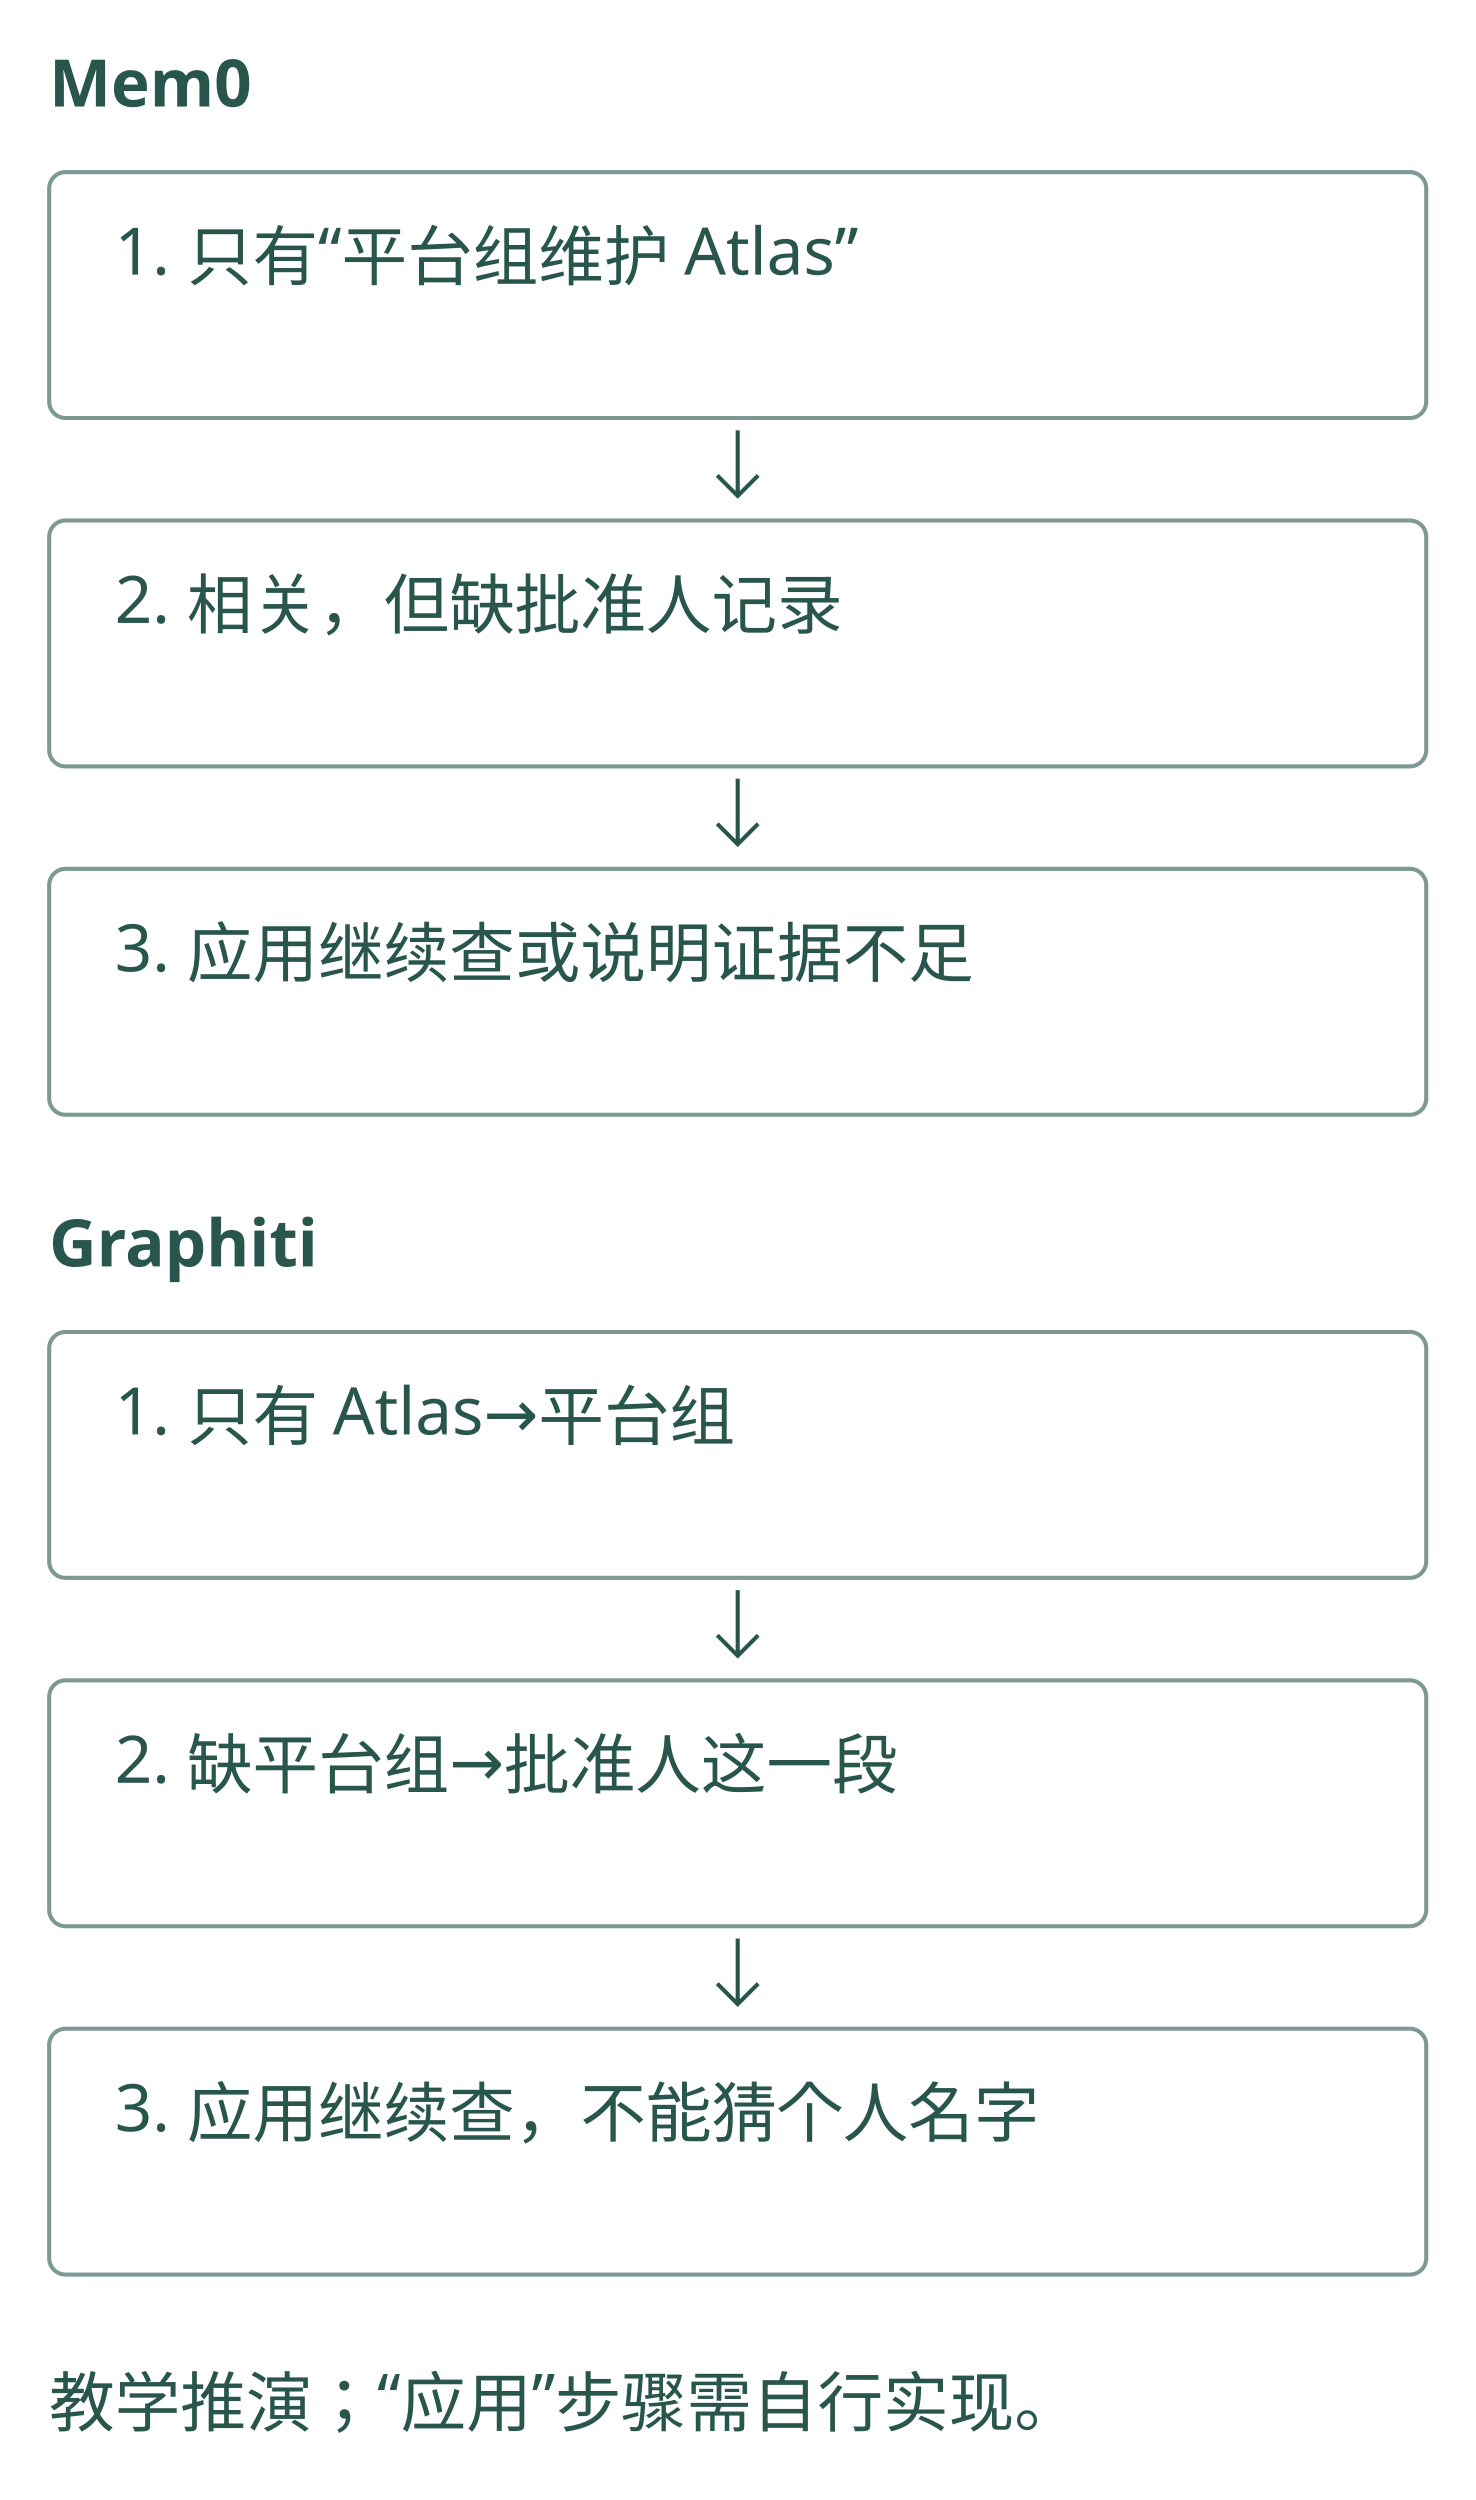
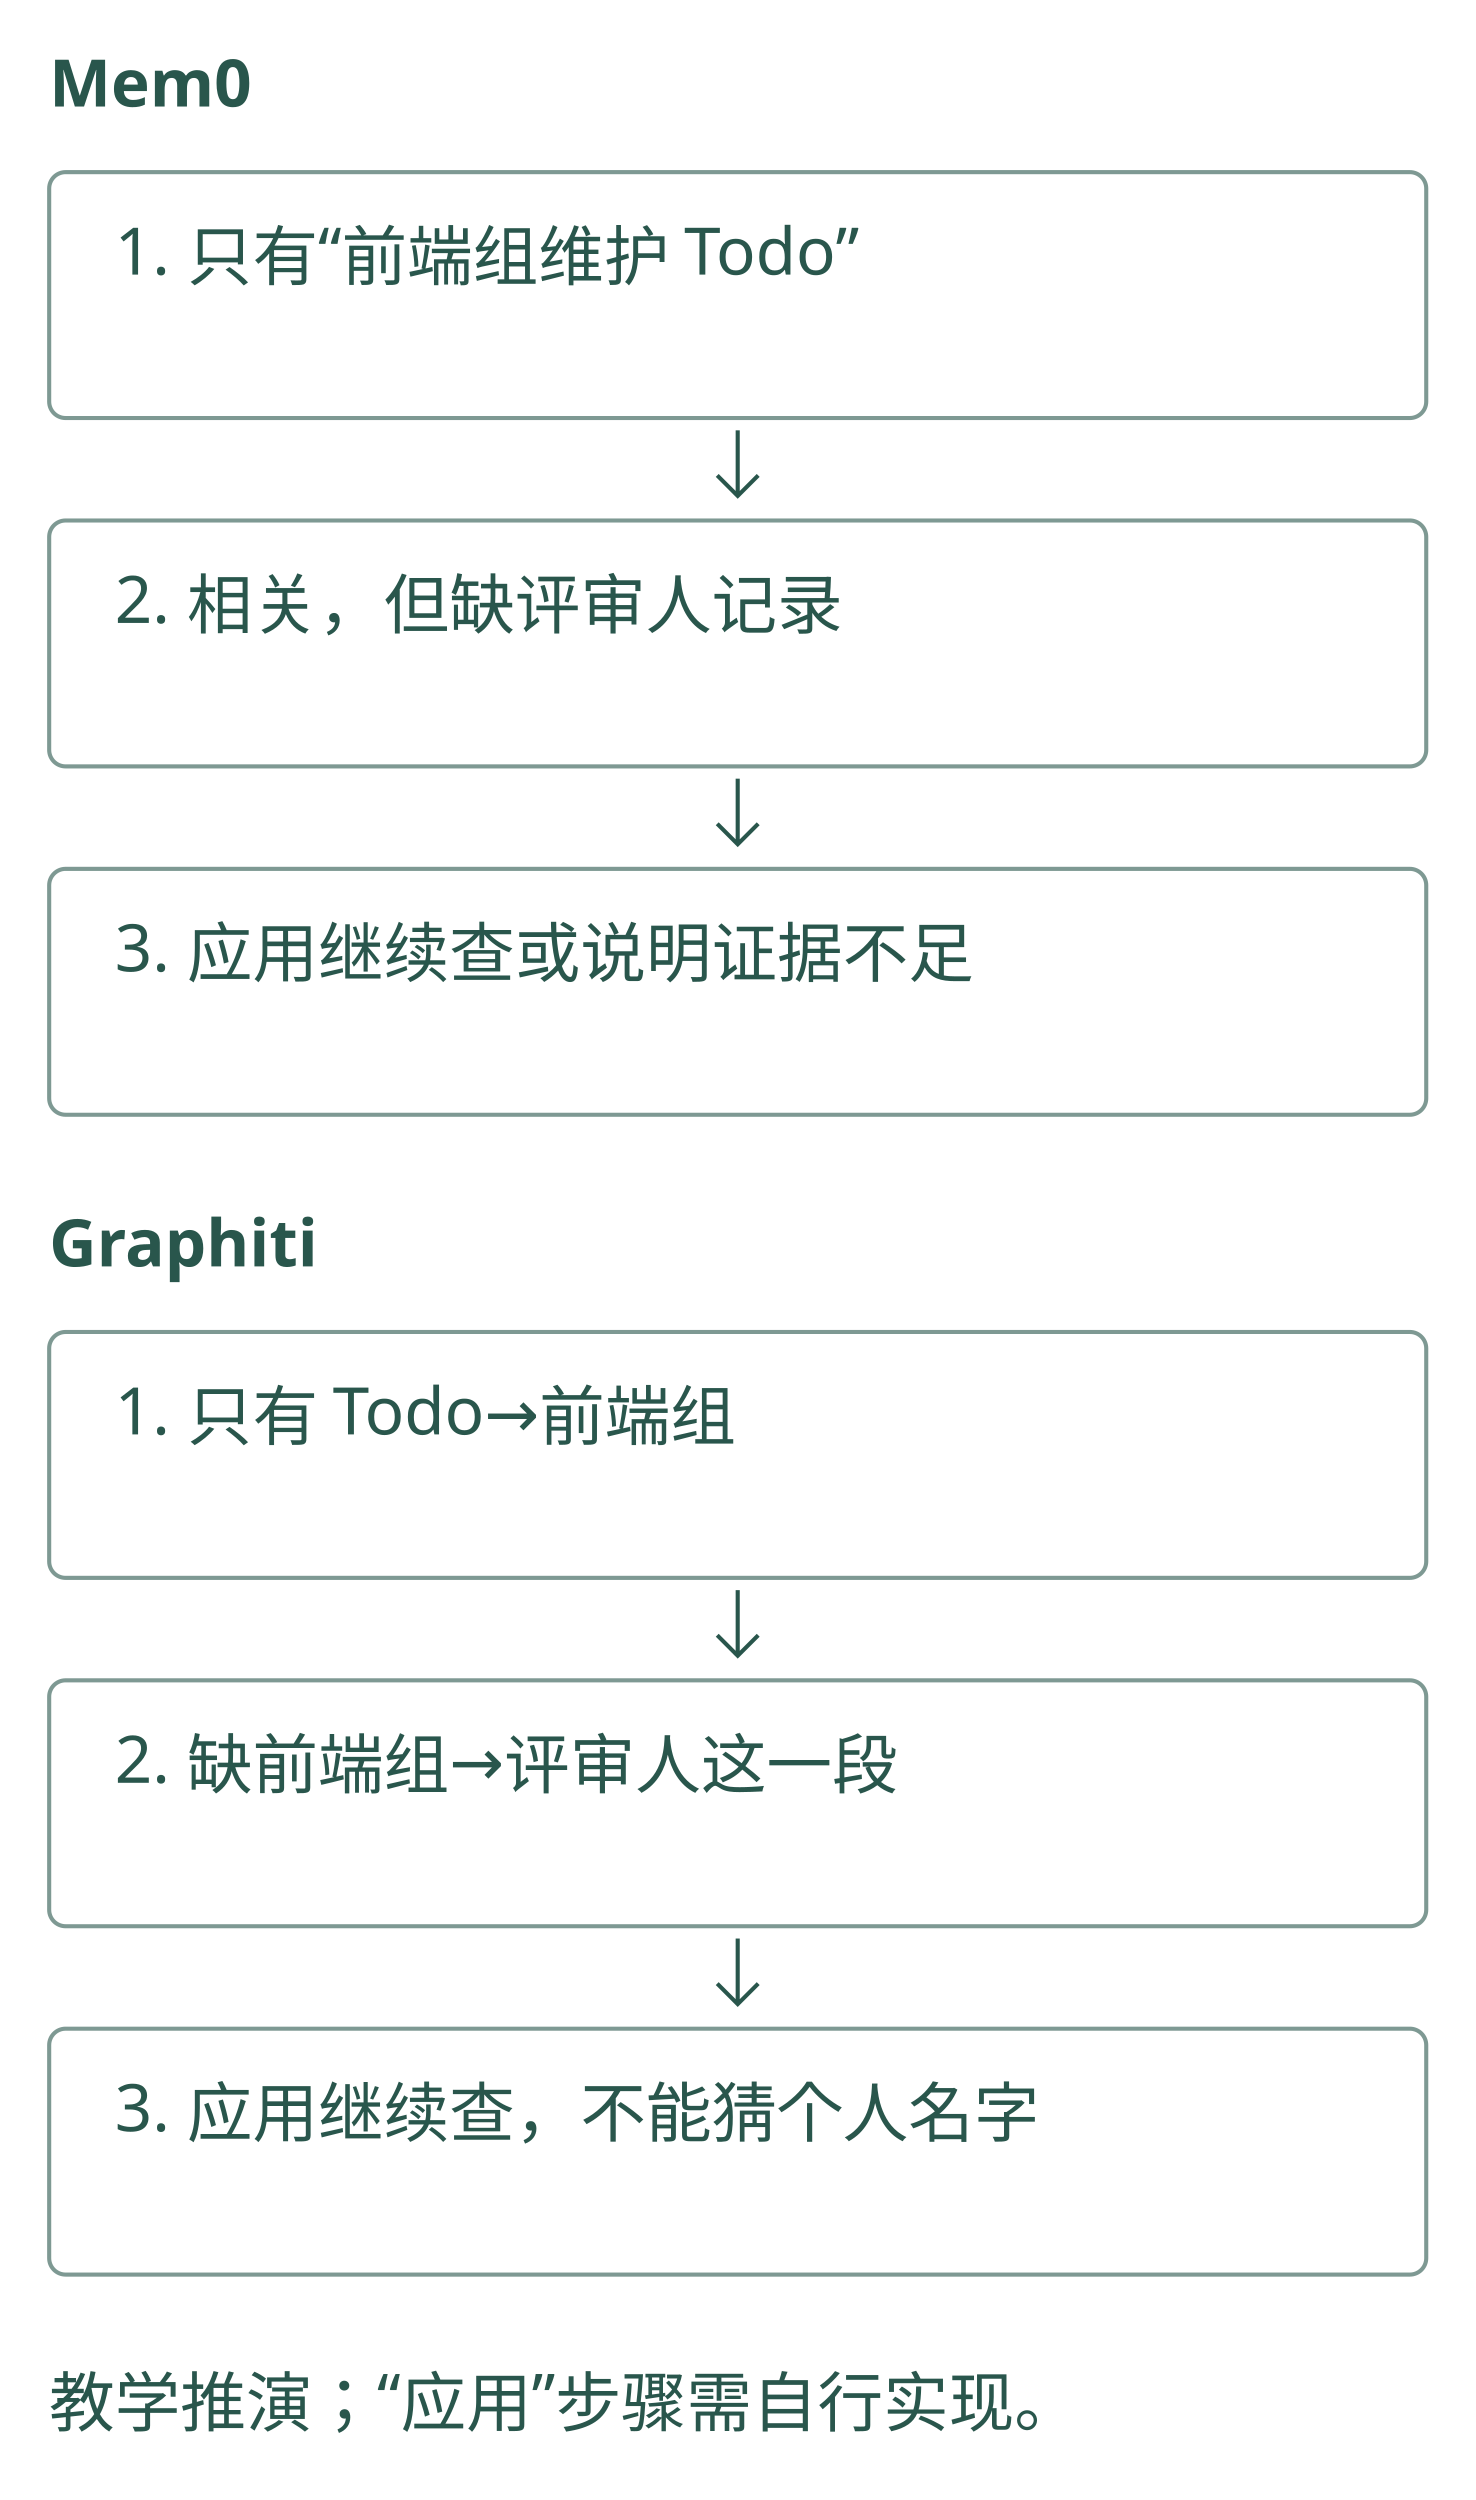
<svg xmlns="http://www.w3.org/2000/svg" viewBox="0 0 360 610" role="img" aria-labelledby="title desc">
  <style>svg{color:#29564c;font-family:system-ui,sans-serif}text{fill:currentColor;font-size:16px}rect{stroke-opacity:.6}@media(prefers-color-scheme:dark){svg{color:#87b7a8}}</style>
  <text x="12" y="26" font-weight="600">Mem0</text>
  <rect x="12" y="42" width="336" height="60" rx="4" fill="none" stroke="currentColor" />
-   <text x="28" y="67">1. 只有“平台组维护 Atlas”</text>
+   <text x="28" y="67">1. 只有“前端组维护 Todo”</text>
  <path d="M180 105v16m-5-5 5 5 5-5" fill="none" stroke="currentColor" />
  <rect x="12" y="127" width="336" height="60" rx="4" fill="none" stroke="currentColor" />
-   <text x="28" y="152">2. 相关，但缺批准人记录</text>
+   <text x="28" y="152">2. 相关，但缺评审人记录</text>
  <path d="M180 190v16m-5-5 5 5 5-5" fill="none" stroke="currentColor" />
  <rect x="12" y="212" width="336" height="60" rx="4" fill="none" stroke="currentColor" />
  <text x="28" y="237">3. 应用继续查或说明证据不足</text>
  <text x="12" y="309" font-weight="600">Graphiti</text>
  <rect x="12" y="325" width="336" height="60" rx="4" fill="none" stroke="currentColor" />
-   <text x="28" y="350">1. 只有 Atlas→平台组</text>
+   <text x="28" y="350">1. 只有 Todo→前端组</text>
  <path d="M180 388v16m-5-5 5 5 5-5" fill="none" stroke="currentColor" />
  <rect x="12" y="410" width="336" height="60" rx="4" fill="none" stroke="currentColor" />
-   <text x="28" y="435">2. 缺平台组→批准人这一段</text>
+   <text x="28" y="435">2. 缺前端组→评审人这一段</text>
  <path d="M180 473v16m-5-5 5 5 5-5" fill="none" stroke="currentColor" />
  <rect x="12" y="495" width="336" height="60" rx="4" fill="none" stroke="currentColor" />
  <text x="28" y="520">3. 应用继续查，不能猜个人名字</text>
  <text x="12" y="592" font-size="13">教学推演；“应用”步骤需自行实现。</text>
</svg>
